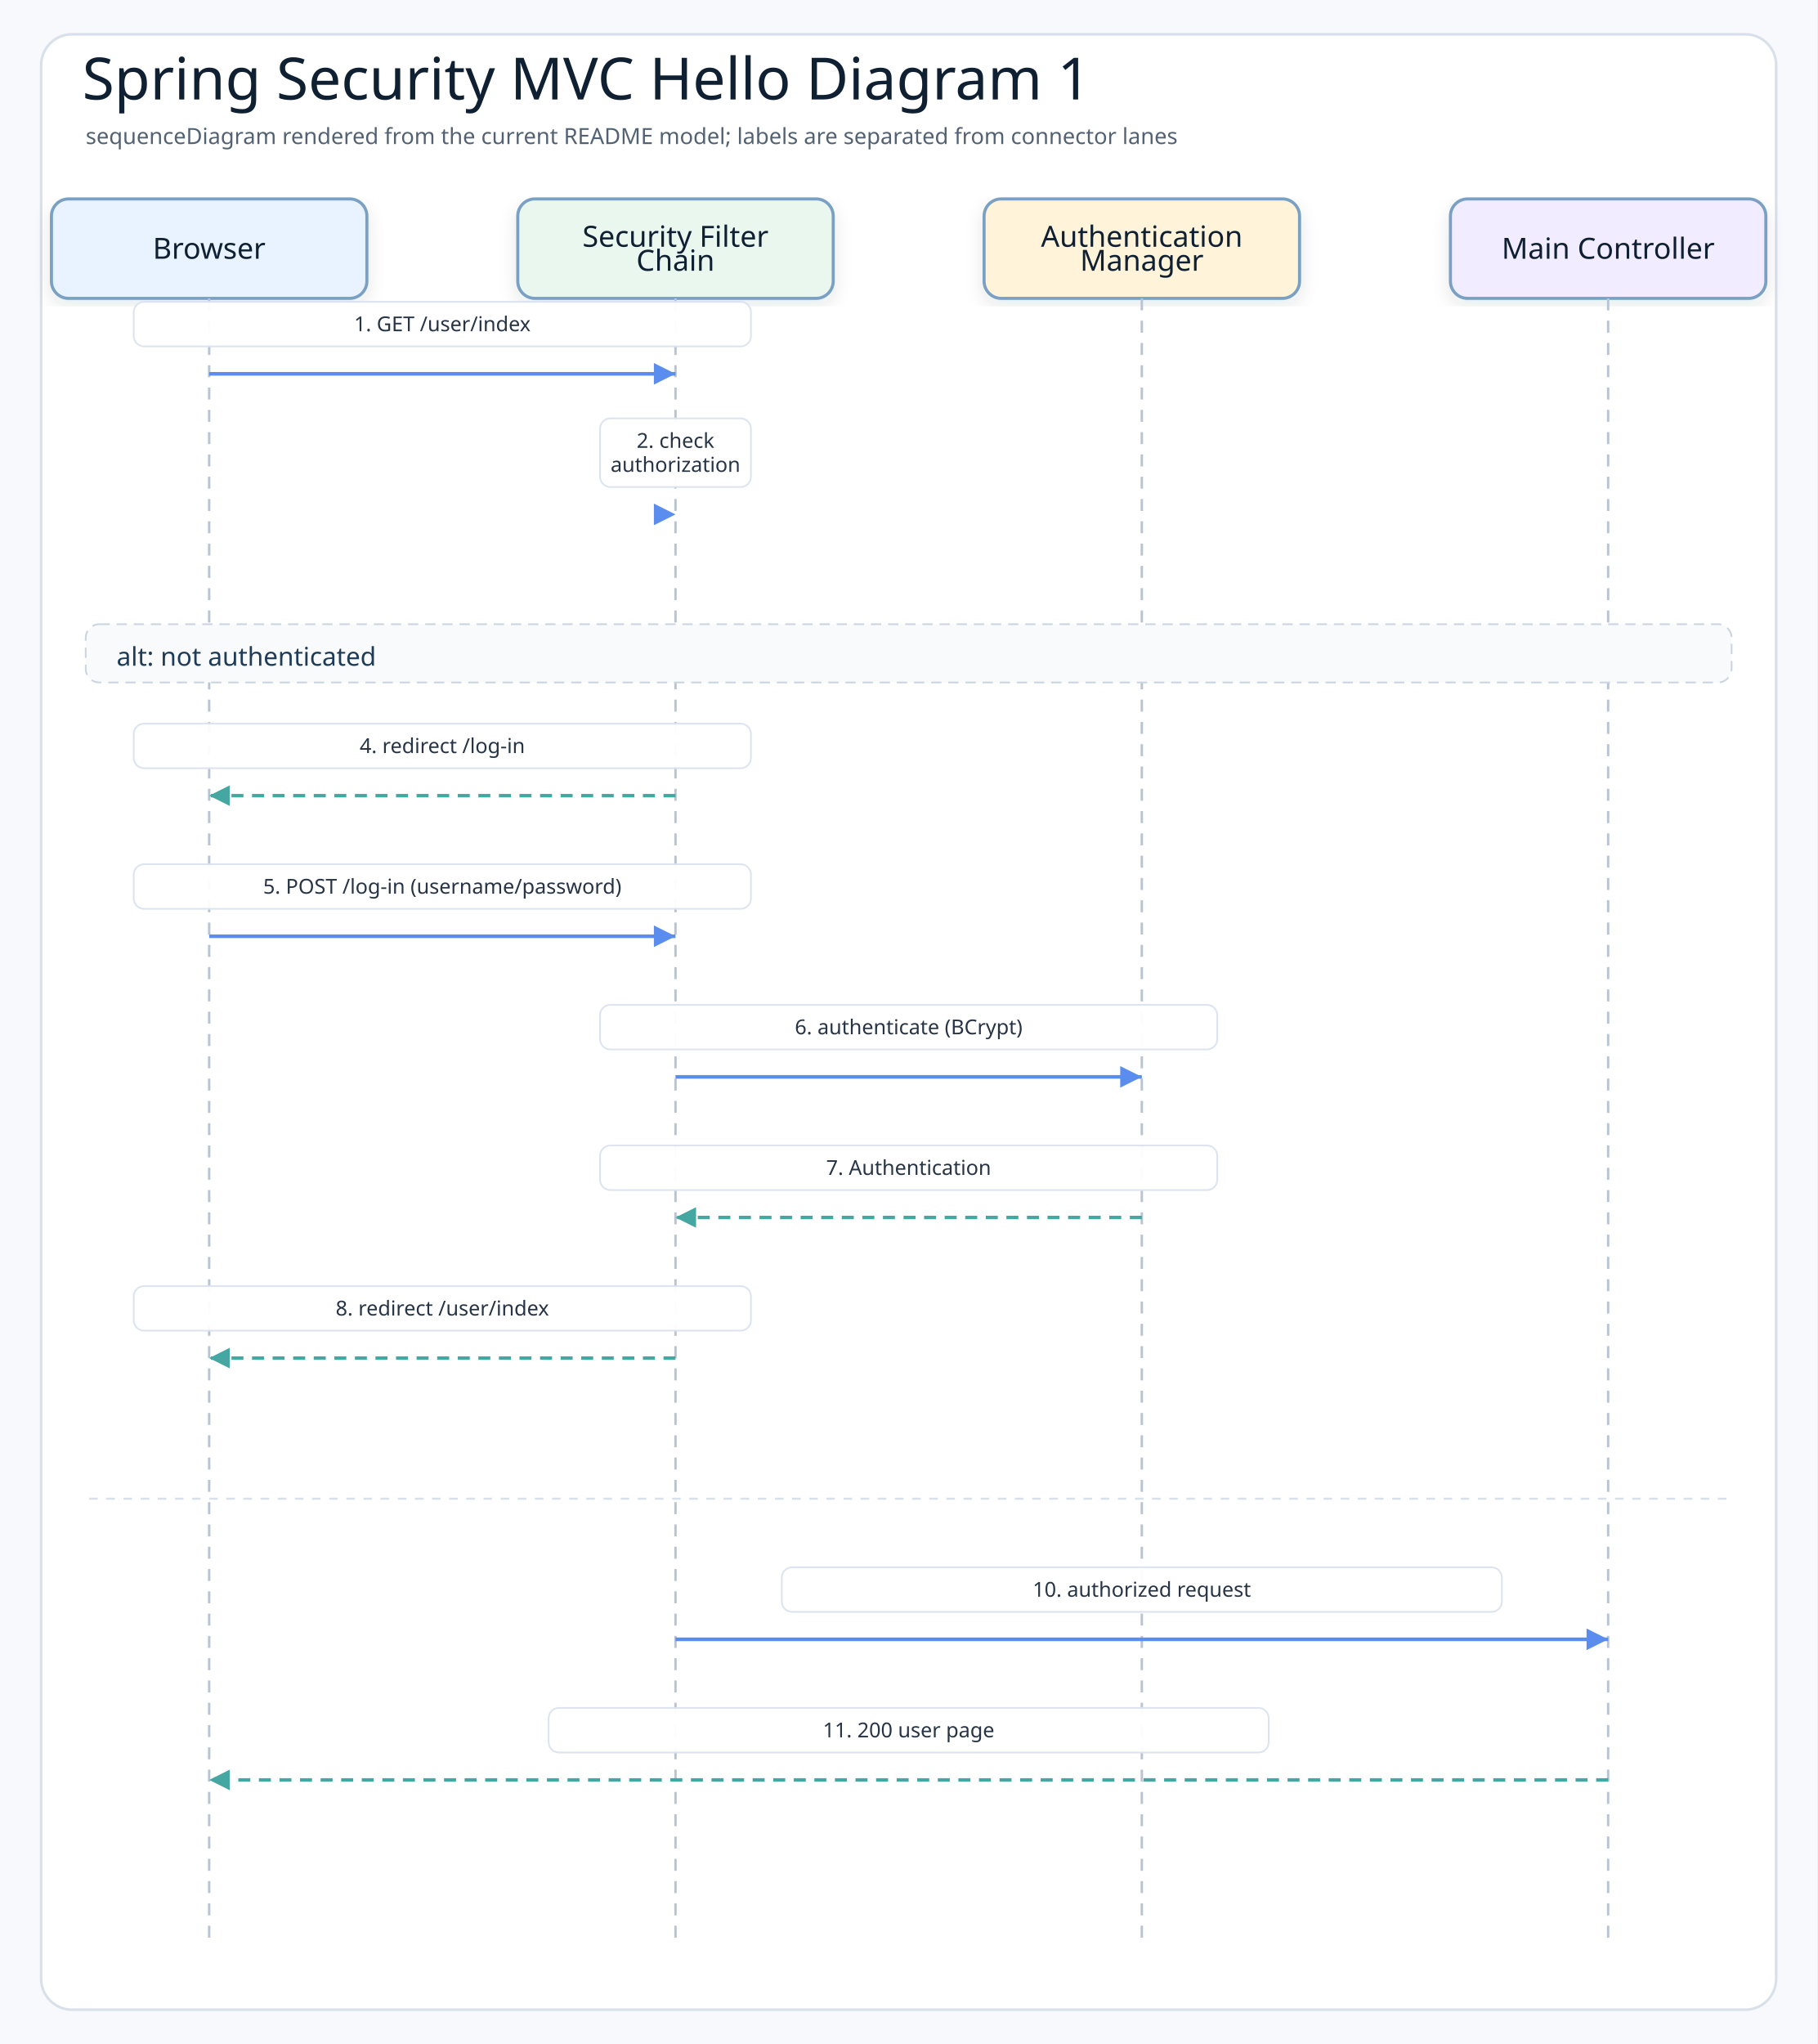
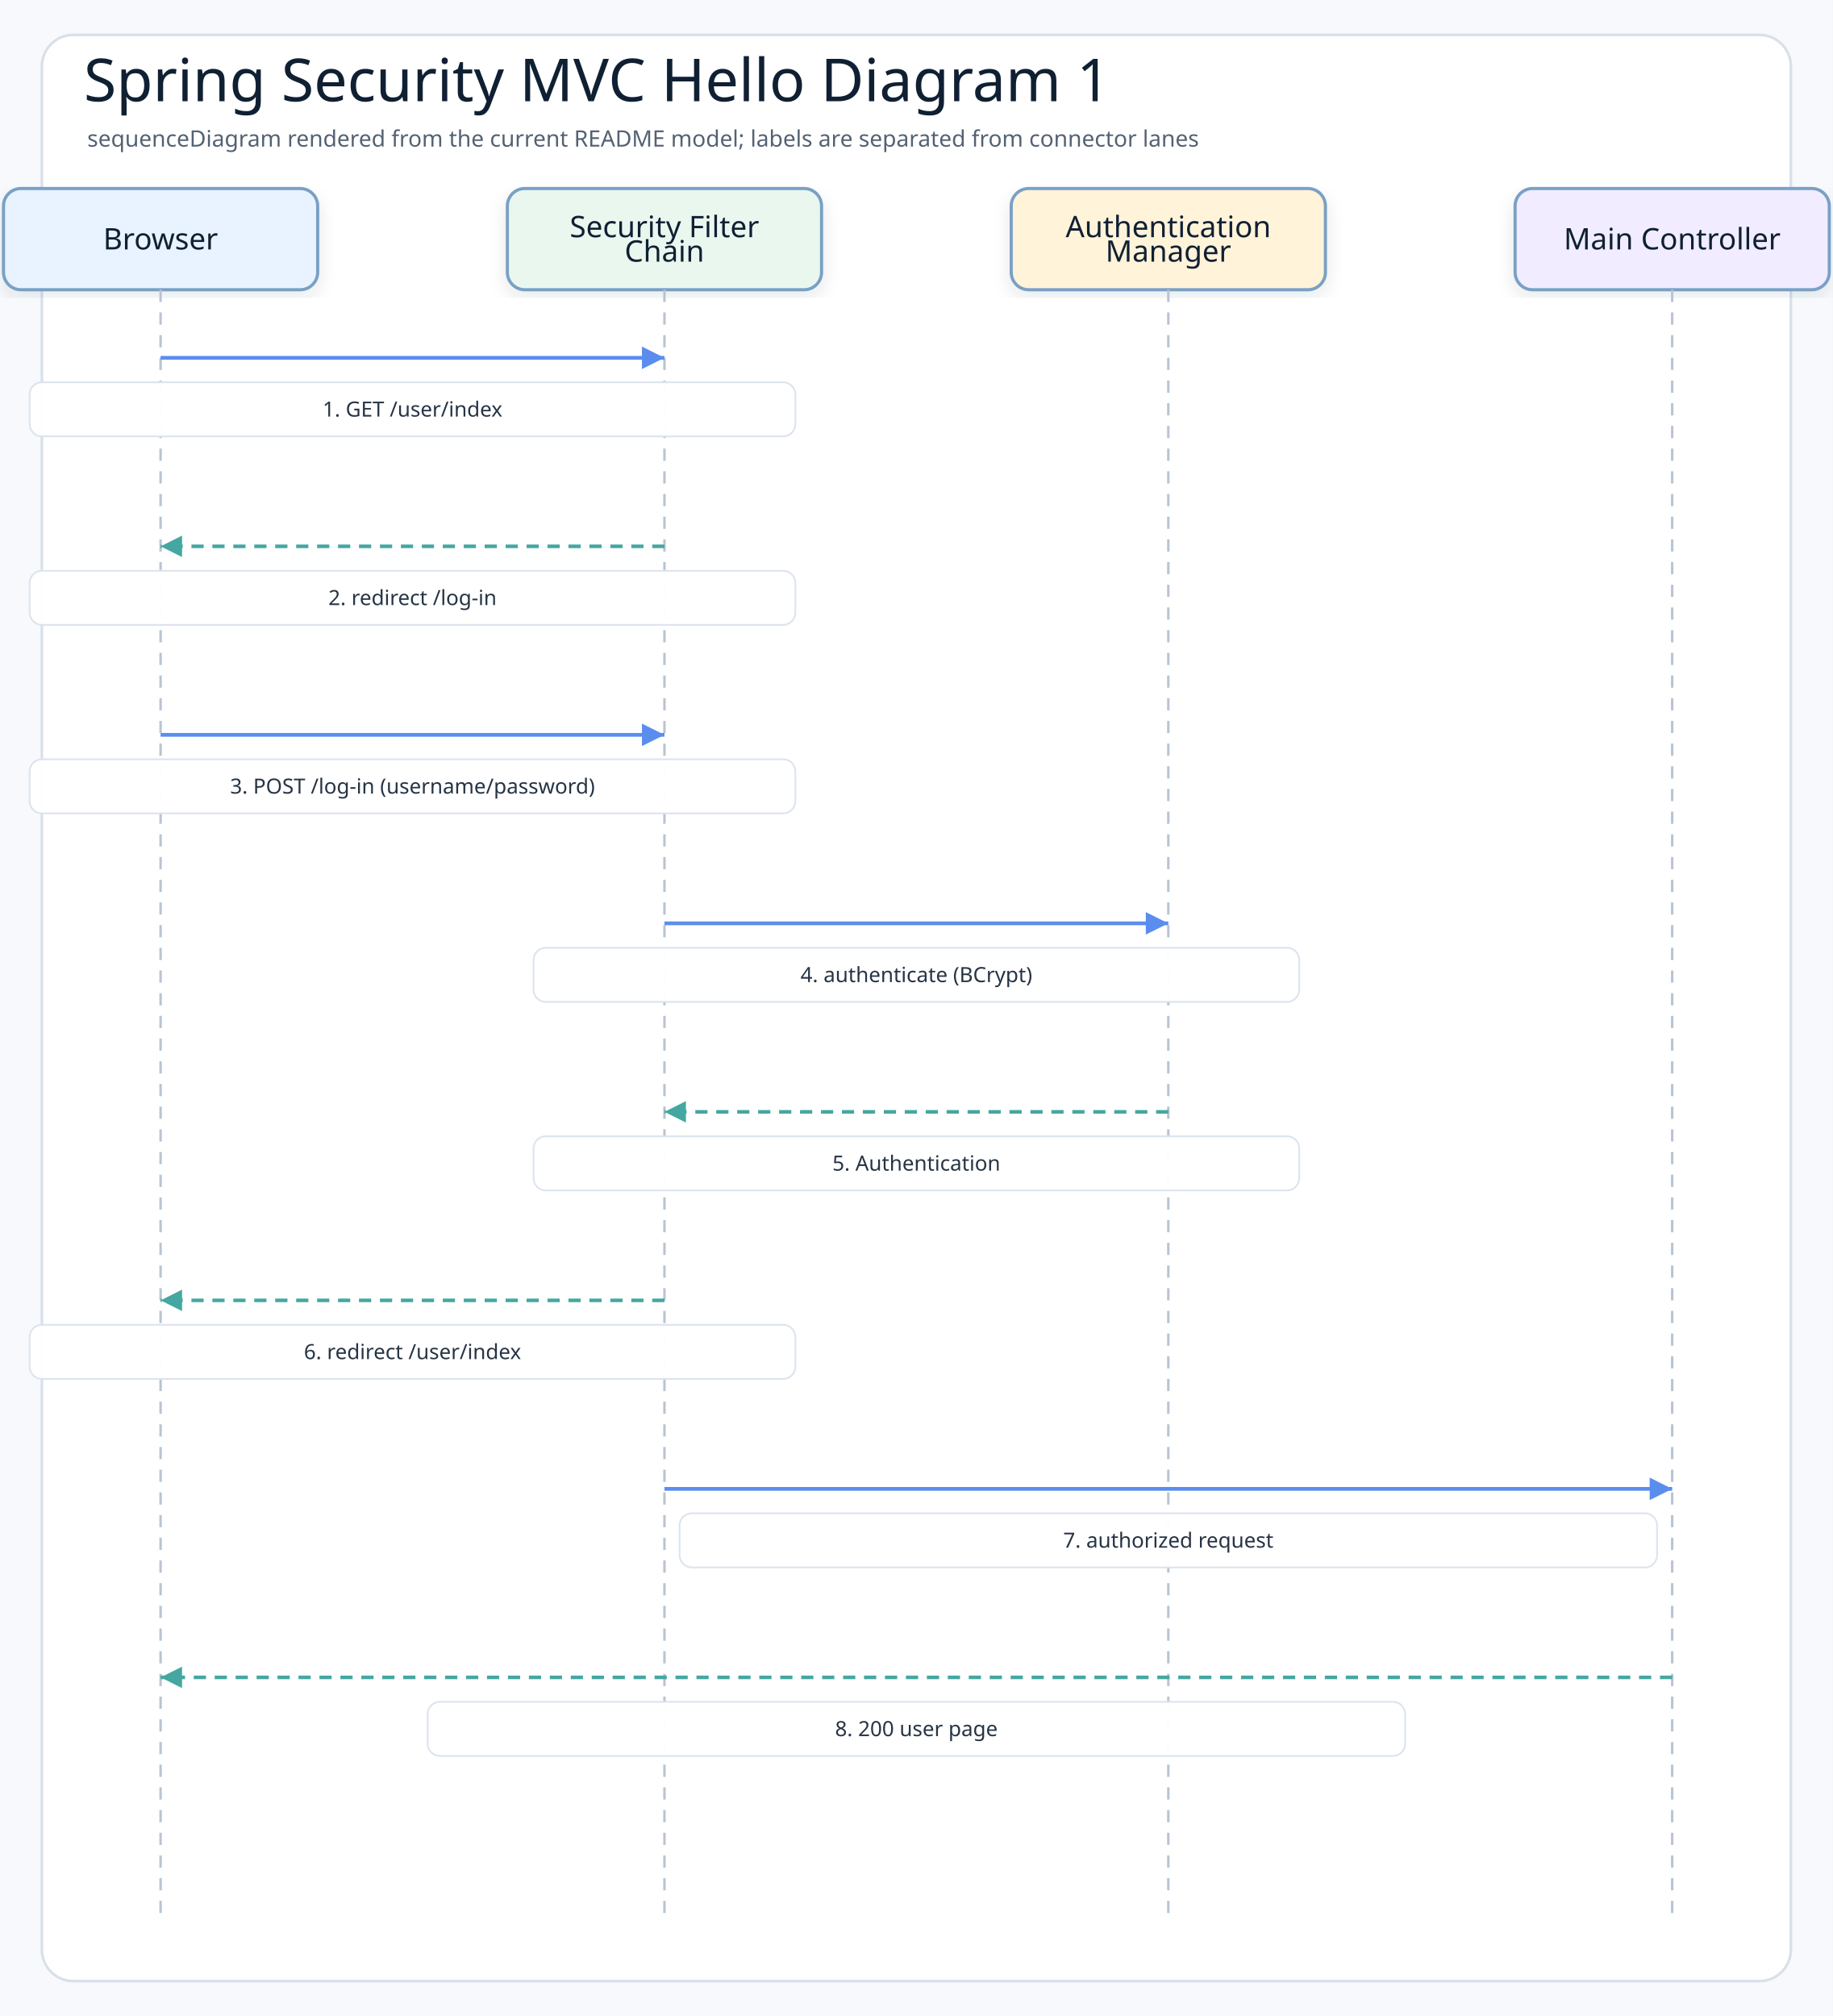
- <svg xmlns="http://www.w3.org/2000/svg" width="1060" height="1192" viewBox="0 0 1060 1192" role="img" aria-label="Spring Security MVC Hello Diagram 1">
+ <svg xmlns="http://www.w3.org/2000/svg" width="1050" height="1155" viewBox="0 0 1050 1155" role="img" aria-label="Spring Security MVC Hello Diagram 1">
  <defs>
    <filter id="shadow" x="-8%" y="-8%" width="116%" height="116%">
      <feDropShadow dx="0" dy="4" stdDeviation="5" flood-color="#1f2937" flood-opacity="0.10" />
    </filter>
    <marker id="arrowBlue" markerWidth="8" markerHeight="8" refX="7" refY="4" orient="auto" markerUnits="strokeWidth">
      <path d="M1 1 L7 4 L1 7 Z" fill="#5b8def" />
    </marker>
    <marker id="arrowTeal" markerWidth="8" markerHeight="8" refX="7" refY="4" orient="auto" markerUnits="strokeWidth">
      <path d="M1 1 L7 4 L1 7 Z" fill="#45a7a1" />
    </marker>
    <style>
    .canvas{fill:#f7f9fc}
    .frame{fill:#ffffff;stroke:#d8e0ea;stroke-width:1.5}
    .title{font-family:"Architects Daughter";font-size:34px;fill:#102033}
    .subtitle{font-family:"Comic Mono";font-size:13px;fill:#536273}
    .actor{font-family:"Architects Daughter";font-size:17px;fill:#102033}
+     .message{font-family:"Comic Mono";font-size:12px;fill:#263445;paint-order:stroke;stroke:#ffffff;stroke-width:4px;stroke-linejoin:round}
    .detail{font-family:"Comic Mono";font-size:11px;fill:#536273}
-     .message{font-family:"Comic Mono";font-size:12px;fill:#263445;paint-order:stroke;stroke:#ffffff;stroke-width:4px;stroke-linejoin:round}
-     .branch{font-family:"Architects Daughter";font-size:15px;fill:#1f3b57}
    .lifeline{stroke:#b8c4d3;stroke-width:1.4;stroke-dasharray:7 6}
-     .call{stroke:#5b8def;stroke-width:2.1;fill:none;marker-end:url(#arrowBlue)}
-     .return{stroke:#45a7a1;stroke-width:2;stroke-dasharray:7 5;fill:none;marker-end:url(#arrowTeal)}
+     .call{stroke:#5b8def;stroke-width:2.15;fill:none;marker-end:url(#arrowBlue)}
+     .return{stroke:#45a7a1;stroke-width:2.05;stroke-dasharray:7 5;fill:none;marker-end:url(#arrowTeal)}
    .box{stroke-width:1.8;filter:url(#shadow)}
  </style>
  </defs>
-   <rect class="canvas" width="1060" height="1192" />
-   <rect class="frame" x="24" y="20" width="1012" height="1152" rx="18" />
+   <rect class="canvas" width="1050" height="1155" />
+   <rect class="frame" x="24" y="20" width="1002" height="1115" rx="18" />
  <text class="title" x="48" y="58">Spring Security MVC Hello Diagram 1</text>
  <text class="subtitle" x="50" y="84">sequenceDiagram rendered from the current README model; labels are separated from connector lanes</text>
-   <rect class="box" x="30" y="116" width="184" height="58" rx="10" fill="#e8f3ff" stroke="#7aa0c4" />
-   <text class="actor" x="122" y="145" text-anchor="middle" dominant-baseline="middle">Browser</text>
-   <line class="lifeline" x1="122" y1="174" x2="122" y2="1134" />
-   <rect class="box" x="302" y="116" width="184" height="58" rx="10" fill="#eaf7ef" stroke="#7aa0c4" />
-   <text class="actor" x="394" y="138" text-anchor="middle" dominant-baseline="middle">Security Filter</text>
-   <text class="actor" x="394" y="152" text-anchor="middle" dominant-baseline="middle">Chain</text>
-   <line class="lifeline" x1="394" y1="174" x2="394" y2="1134" />
-   <rect class="box" x="574" y="116" width="184" height="58" rx="10" fill="#fff3d9" stroke="#7aa0c4" />
-   <text class="actor" x="666" y="138" text-anchor="middle" dominant-baseline="middle">Authentication</text>
-   <text class="actor" x="666" y="152" text-anchor="middle" dominant-baseline="middle">Manager</text>
-   <line class="lifeline" x1="666" y1="174" x2="666" y2="1134" />
-   <rect class="box" x="846" y="116" width="184" height="58" rx="10" fill="#f1ecff" stroke="#7aa0c4" />
-   <text class="actor" x="938" y="145" text-anchor="middle" dominant-baseline="middle">Main Controller</text>
-   <line class="lifeline" x1="938" y1="174" x2="938" y2="1134" />
-   <rect x="78" y="176" width="360" height="26" rx="6" fill="#ffffff" opacity="0.95" stroke="#dbe3ee" />
-   <text class="message" x="258" y="189" text-anchor="middle" dominant-baseline="middle">1. GET /user/index</text>
-   <path class="call" d="M122 218 L394 218" />
-   <rect x="350" y="244" width="88" height="40" rx="6" fill="#ffffff" opacity="0.95" stroke="#dbe3ee" />
-   <text class="message" x="394" y="257" text-anchor="middle" dominant-baseline="middle">2. check</text>
-   <text class="message" x="394" y="271" text-anchor="middle" dominant-baseline="middle">authorization</text>
-   <path class="call" d="M394 300 L394 300" />
-   <rect x="50" y="364" width="960" height="34" rx="8" fill="#f8fafc" stroke="#cbd5e1" stroke-dasharray="6 4" />
-   <text class="branch" x="68" y="383" dominant-baseline="middle">alt: not authenticated</text>
-   <rect x="78" y="422" width="360" height="26" rx="6" fill="#ffffff" opacity="0.95" stroke="#dbe3ee" />
-   <text class="message" x="258" y="435" text-anchor="middle" dominant-baseline="middle">4. redirect /log-in</text>
-   <path class="return" d="M394 464 L122 464" />
-   <rect x="78" y="504" width="360" height="26" rx="6" fill="#ffffff" opacity="0.95" stroke="#dbe3ee" />
-   <text class="message" x="258" y="517" text-anchor="middle" dominant-baseline="middle">5. POST /log-in (username/password)</text>
-   <path class="call" d="M122 546 L394 546" />
-   <rect x="350" y="586" width="360" height="26" rx="6" fill="#ffffff" opacity="0.95" stroke="#dbe3ee" />
-   <text class="message" x="530" y="599" text-anchor="middle" dominant-baseline="middle">6. authenticate (BCrypt)</text>
-   <path class="call" d="M394 628 L666 628" />
-   <rect x="350" y="668" width="360" height="26" rx="6" fill="#ffffff" opacity="0.95" stroke="#dbe3ee" />
-   <text class="message" x="530" y="681" text-anchor="middle" dominant-baseline="middle">7. Authentication</text>
-   <path class="return" d="M666 710 L394 710" />
-   <rect x="78" y="750" width="360" height="26" rx="6" fill="#ffffff" opacity="0.95" stroke="#dbe3ee" />
-   <text class="message" x="258" y="763" text-anchor="middle" dominant-baseline="middle">8. redirect /user/index</text>
-   <path class="return" d="M394 792 L122 792" />
-   <line x1="52" y1="874" x2="1008" y2="874" stroke="#d8e0ea" stroke-width="1.2" stroke-dasharray="5 5" />
-   <rect x="456" y="914" width="420" height="26" rx="6" fill="#ffffff" opacity="0.95" stroke="#dbe3ee" />
-   <text class="message" x="666" y="927" text-anchor="middle" dominant-baseline="middle">10. authorized request</text>
-   <path class="call" d="M394 956 L938 956" />
-   <rect x="320" y="996" width="420" height="26" rx="6" fill="#ffffff" opacity="0.95" stroke="#dbe3ee" />
-   <text class="message" x="530" y="1009" text-anchor="middle" dominant-baseline="middle">11. 200 user page</text>
-   <path class="return" d="M938 1038 L122 1038" />
+   <rect class="box" x="2" y="108" width="180" height="58" rx="10" fill="#e8f3ff" stroke="#7aa0c4" />
+   <text class="actor" x="92" y="137" text-anchor="middle" dominant-baseline="middle">Browser</text>
+   <line class="lifeline" x1="92" y1="166" x2="92" y2="1097" />
+   <rect class="box" x="290.667" y="108" width="180" height="58" rx="10" fill="#eaf7ef" stroke="#7aa0c4" />
+   <text class="actor" x="380.667" y="130" text-anchor="middle" dominant-baseline="middle">Security Filter</text>
+   <text class="actor" x="380.667" y="144" text-anchor="middle" dominant-baseline="middle">Chain</text>
+   <line class="lifeline" x1="380.667" y1="166" x2="380.667" y2="1097" />
+   <rect class="box" x="579.333" y="108" width="180" height="58" rx="10" fill="#fff3d9" stroke="#7aa0c4" />
+   <text class="actor" x="669.333" y="130" text-anchor="middle" dominant-baseline="middle">Authentication</text>
+   <text class="actor" x="669.333" y="144" text-anchor="middle" dominant-baseline="middle">Manager</text>
+   <line class="lifeline" x1="669.333" y1="166" x2="669.333" y2="1097" />
+   <rect class="box" x="868" y="108" width="180" height="58" rx="10" fill="#f1ecff" stroke="#7aa0c4" />
+   <text class="actor" x="958" y="137" text-anchor="middle" dominant-baseline="middle">Main Controller</text>
+   <line class="lifeline" x1="958" y1="166" x2="958" y2="1097" />
+   <path class="call" d="M92 205 L380.667 205" />
+   <rect class="message-label" x="17" y="219" width="438.667" height="31" rx="7" fill="#ffffff" opacity="0.96" stroke="#dbe3ee" />
+   <text class="message" x="236.333" y="234.5" text-anchor="middle" dominant-baseline="middle">1. GET /user/index</text>
+   <path class="return" d="M380.667 313 L92 313" />
+   <rect class="message-label" x="17" y="327" width="438.667" height="31" rx="7" fill="#ffffff" opacity="0.96" stroke="#dbe3ee" />
+   <text class="message" x="236.333" y="342.5" text-anchor="middle" dominant-baseline="middle">2. redirect /log-in</text>
+   <path class="call" d="M92 421 L380.667 421" />
+   <rect class="message-label" x="17" y="435" width="438.667" height="31" rx="7" fill="#ffffff" opacity="0.96" stroke="#dbe3ee" />
+   <text class="message" x="236.333" y="450.5" text-anchor="middle" dominant-baseline="middle">3. POST /log-in (username/password)</text>
+   <path class="call" d="M380.667 529 L669.333 529" />
+   <rect class="message-label" x="305.667" y="543" width="438.667" height="31" rx="7" fill="#ffffff" opacity="0.96" stroke="#dbe3ee" />
+   <text class="message" x="525" y="558.5" text-anchor="middle" dominant-baseline="middle">4. authenticate (BCrypt)</text>
+   <path class="return" d="M669.333 637 L380.667 637" />
+   <rect class="message-label" x="305.667" y="651" width="438.667" height="31" rx="7" fill="#ffffff" opacity="0.96" stroke="#dbe3ee" />
+   <text class="message" x="525" y="666.5" text-anchor="middle" dominant-baseline="middle">5. Authentication</text>
+   <path class="return" d="M380.667 745 L92 745" />
+   <rect class="message-label" x="17" y="759" width="438.667" height="31" rx="7" fill="#ffffff" opacity="0.96" stroke="#dbe3ee" />
+   <text class="message" x="236.333" y="774.5" text-anchor="middle" dominant-baseline="middle">6. redirect /user/index</text>
+   <path class="call" d="M380.667 853 L958 853" />
+   <rect class="message-label" x="389.333" y="867" width="560" height="31" rx="7" fill="#ffffff" opacity="0.96" stroke="#dbe3ee" />
+   <text class="message" x="669.333" y="882.5" text-anchor="middle" dominant-baseline="middle">7. authorized request</text>
+   <path class="return" d="M958 961 L92 961" />
+   <rect class="message-label" x="245" y="975" width="560" height="31" rx="7" fill="#ffffff" opacity="0.96" stroke="#dbe3ee" />
+   <text class="message" x="525" y="990.5" text-anchor="middle" dominant-baseline="middle">8. 200 user page</text>
</svg>
